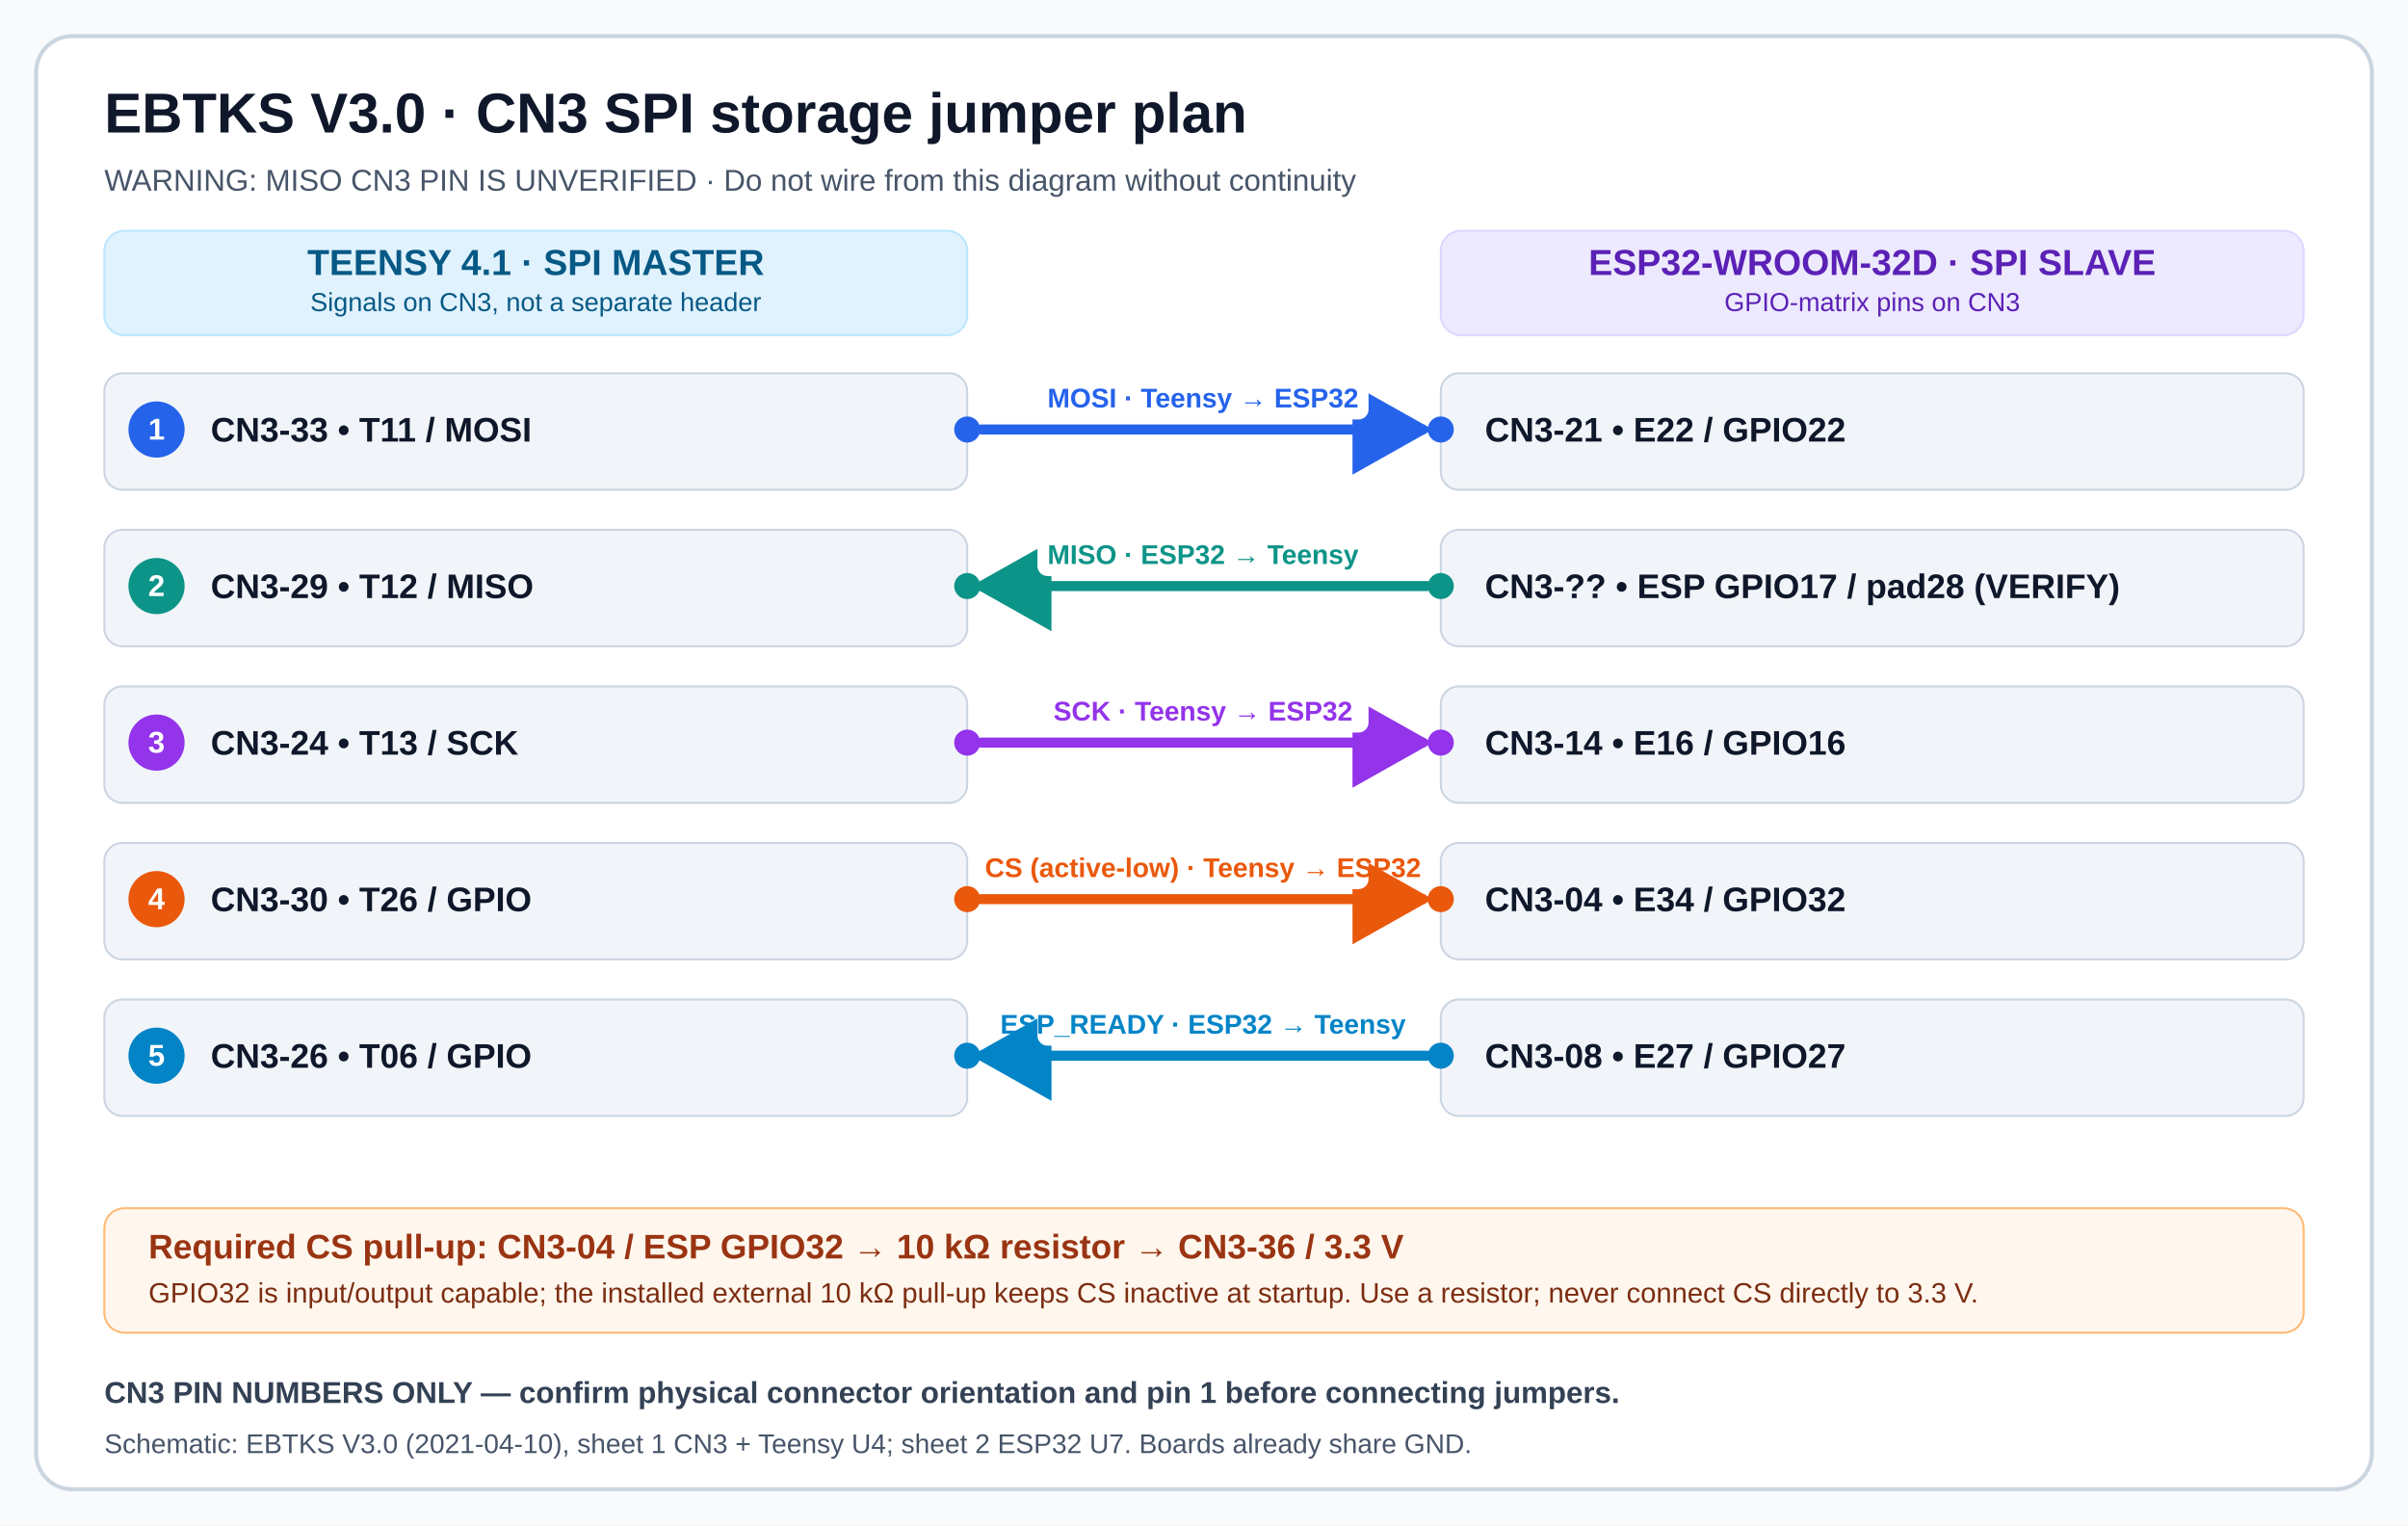
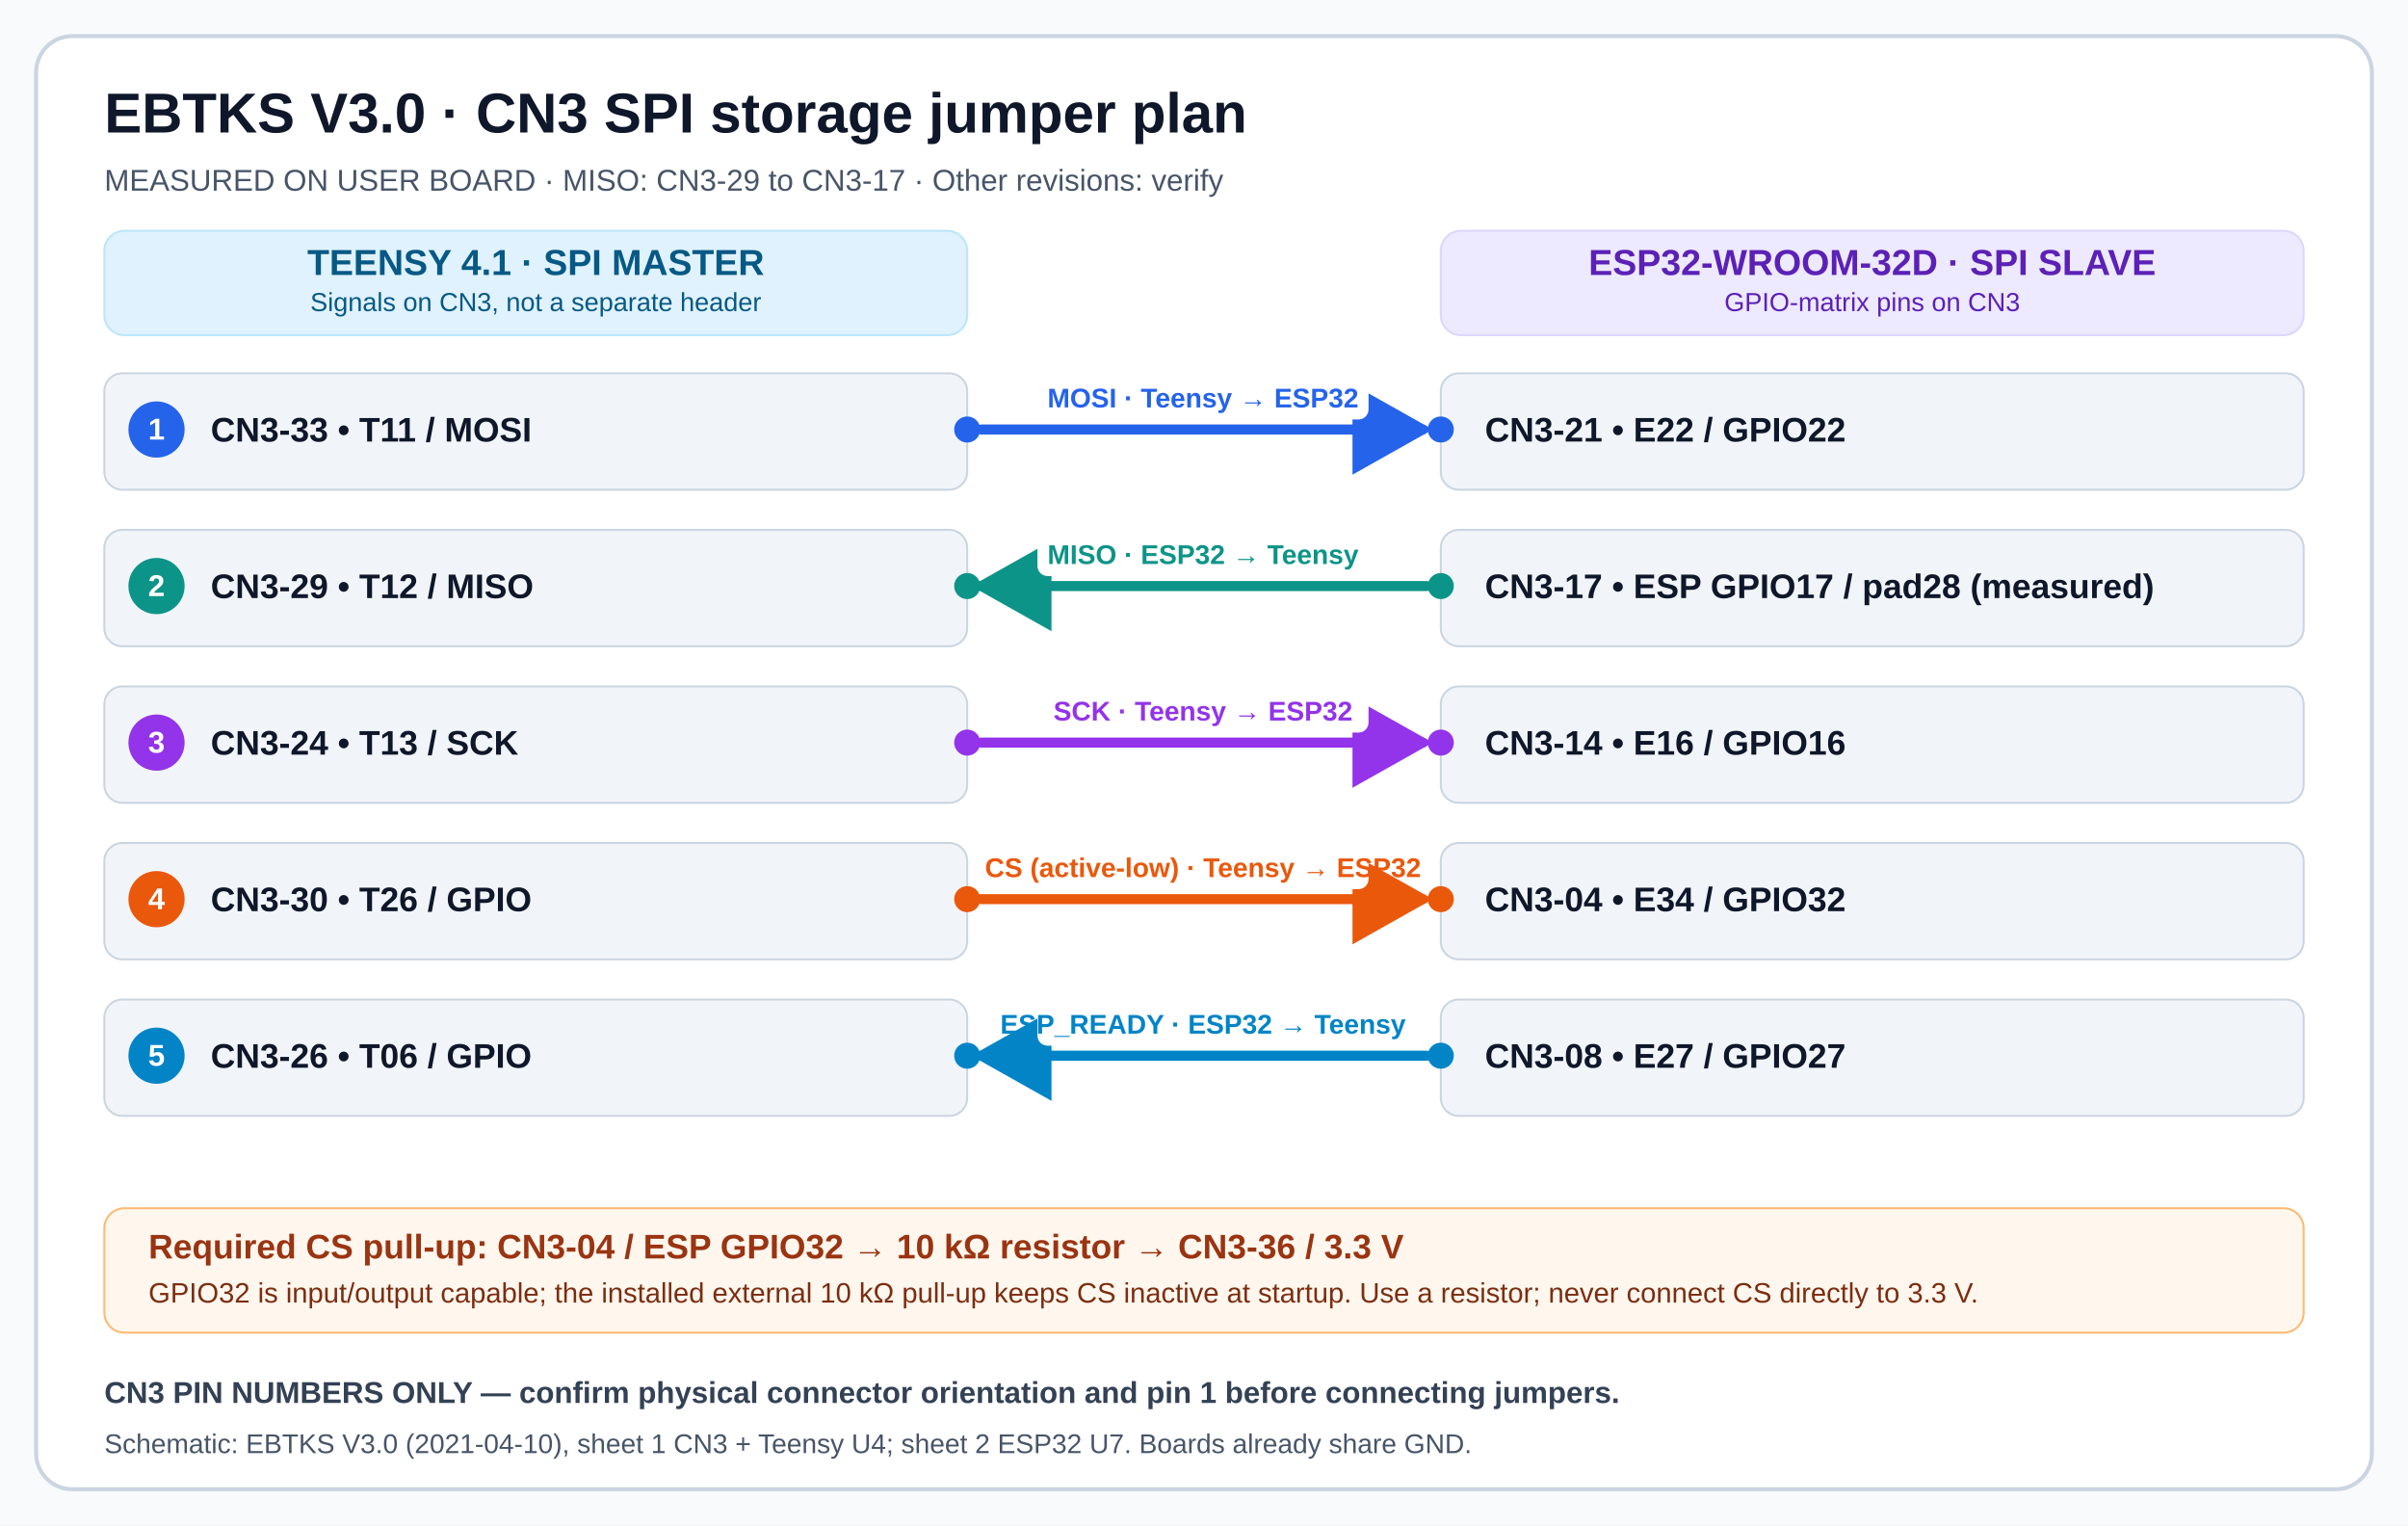
<svg xmlns="http://www.w3.org/2000/svg" width="1200" height="760" viewBox="0 0 1200 760">
  <rect width="1200" height="760" fill="#f8fafc" />
  <rect x="18" y="18" width="1164" height="724" rx="18" fill="#ffffff" stroke="#cbd5e1" stroke-width="2" />
  <text x="52" y="66" font-size="28" font-weight="700" fill="#0f172a" font-family="Arial, sans-serif">EBTKS V3.0 · CN3 SPI storage jumper plan</text>
-   <text x="52" y="95" font-size="15" fill="#475569" font-family="Arial, sans-serif">WARNING: MISO CN3 PIN IS UNVERIFIED · Do not wire from this diagram without continuity</text>
+   <text x="52" y="95" font-size="15" fill="#475569" font-family="Arial, sans-serif">MEASURED ON USER BOARD · MISO: CN3-29 to CN3-17 · Other revisions: verify</text>
  <rect x="52" y="115" rx="10" width="430" height="52" fill="#e0f2fe" stroke="#bae6fd" />
  <text x="267" y="137" text-anchor="middle" font-size="18" font-weight="700" fill="#075985" font-family="Arial, sans-serif">TEENSY 4.1 · SPI MASTER</text>
  <text x="267" y="155" text-anchor="middle" font-size="13" fill="#075985" font-family="Arial, sans-serif">Signals on CN3, not a separate header</text>
  <rect x="718" y="115" rx="10" width="430" height="52" fill="#ede9fe" stroke="#ddd6fe" />
  <text x="933" y="137" text-anchor="middle" font-size="18" font-weight="700" fill="#5b21b6" font-family="Arial, sans-serif">ESP32-WROOM-32D · SPI SLAVE</text>
  <text x="933" y="155" text-anchor="middle" font-size="13" fill="#5b21b6" font-family="Arial, sans-serif">GPIO-matrix pins on CN3</text>
  <defs>
    <marker id="arrow0" markerWidth="9" markerHeight="9" refX="7" refY="4.5" orient="auto-start-reverse">
      <path d="M0,0 L8,4.5 L0,9 z" fill="#2563eb" />
    </marker>
    <marker id="arrow1" markerWidth="9" markerHeight="9" refX="7" refY="4.5" orient="auto-start-reverse">
      <path d="M0,0 L8,4.5 L0,9 z" fill="#0d9488" />
    </marker>
    <marker id="arrow2" markerWidth="9" markerHeight="9" refX="7" refY="4.5" orient="auto-start-reverse">
      <path d="M0,0 L8,4.5 L0,9 z" fill="#9333ea" />
    </marker>
    <marker id="arrow3" markerWidth="9" markerHeight="9" refX="7" refY="4.5" orient="auto-start-reverse">
      <path d="M0,0 L8,4.5 L0,9 z" fill="#ea580c" />
    </marker>
    <marker id="arrow4" markerWidth="9" markerHeight="9" refX="7" refY="4.5" orient="auto-start-reverse">
      <path d="M0,0 L8,4.5 L0,9 z" fill="#0284c7" />
    </marker>
  </defs>
  <rect x="52" y="186" width="430" height="58" rx="9" fill="#f1f5f9" stroke="#cbd5e1" />
  <rect x="718" y="186" width="430" height="58" rx="9" fill="#f1f5f9" stroke="#cbd5e1" />
  <circle cx="78" cy="214" r="14" fill="#2563eb" />
  <text x="78" y="219" text-anchor="middle" font-size="15" font-weight="700" fill="white" font-family="Arial, sans-serif">1</text>
  <text x="105" y="220" font-size="17" font-weight="600" fill="#0f172a" font-family="Arial, sans-serif">CN3-33  •  T11 / MOSI</text>
  <text x="740" y="220" font-size="17" font-weight="600" fill="#0f172a" font-family="Arial, sans-serif">CN3-21  •  E22 / GPIO22</text>
  <circle cx="482" cy="214" r="6.5" fill="#2563eb" />
  <circle cx="718" cy="214" r="6.5" fill="#2563eb" />
  <path d="M489 214 H709" fill="none" stroke="#2563eb" stroke-width="5" stroke-linecap="round" marker-end="url(#arrow0)" />
  <rect x="517" y="188" width="165" height="21" fill="white" rx="5" />
  <text x="599.5" y="203" font-size="13.5" font-weight="700" text-anchor="middle" fill="#2563eb" font-family="Arial, sans-serif">MOSI · Teensy → ESP32</text>
  <rect x="52" y="264" width="430" height="58" rx="9" fill="#f1f5f9" stroke="#cbd5e1" />
  <rect x="718" y="264" width="430" height="58" rx="9" fill="#f1f5f9" stroke="#cbd5e1" />
  <circle cx="78" cy="292" r="14" fill="#0d9488" />
  <text x="78" y="297" text-anchor="middle" font-size="15" font-weight="700" fill="white" font-family="Arial, sans-serif">2</text>
  <text x="105" y="298" font-size="17" font-weight="600" fill="#0f172a" font-family="Arial, sans-serif">CN3-29  •  T12 / MISO</text>
-   <text x="740" y="298" font-size="17" font-weight="600" fill="#0f172a" font-family="Arial, sans-serif">CN3-??  •  ESP GPIO17 / pad28 (VERIFY)</text>
+   <text x="740" y="298" font-size="17" font-weight="600" fill="#0f172a" font-family="Arial, sans-serif">CN3-17  •  ESP GPIO17 / pad28 (measured)</text>
  <circle cx="482" cy="292" r="6.5" fill="#0d9488" />
  <circle cx="718" cy="292" r="6.5" fill="#0d9488" />
  <path d="M711 292 H489" fill="none" stroke="#0d9488" stroke-width="5" stroke-linecap="round" marker-end="url(#arrow1)" />
  <rect x="517" y="266" width="165" height="21" fill="white" rx="5" />
  <text x="599.5" y="281" font-size="13.5" font-weight="700" text-anchor="middle" fill="#0d9488" font-family="Arial, sans-serif">MISO · ESP32 → Teensy</text>
  <rect x="52" y="342" width="430" height="58" rx="9" fill="#f1f5f9" stroke="#cbd5e1" />
  <rect x="718" y="342" width="430" height="58" rx="9" fill="#f1f5f9" stroke="#cbd5e1" />
  <circle cx="78" cy="370" r="14" fill="#9333ea" />
  <text x="78" y="375" text-anchor="middle" font-size="15" font-weight="700" fill="white" font-family="Arial, sans-serif">3</text>
  <text x="105" y="376" font-size="17" font-weight="600" fill="#0f172a" font-family="Arial, sans-serif">CN3-24  •  T13 / SCK</text>
  <text x="740" y="376" font-size="17" font-weight="600" fill="#0f172a" font-family="Arial, sans-serif">CN3-14  •  E16 / GPIO16</text>
  <circle cx="482" cy="370" r="6.5" fill="#9333ea" />
  <circle cx="718" cy="370" r="6.5" fill="#9333ea" />
  <path d="M489 370 H709" fill="none" stroke="#9333ea" stroke-width="5" stroke-linecap="round" marker-end="url(#arrow2)" />
  <rect x="517" y="344" width="165" height="21" fill="white" rx="5" />
  <text x="599.5" y="359" font-size="13.5" font-weight="700" text-anchor="middle" fill="#9333ea" font-family="Arial, sans-serif">SCK · Teensy → ESP32</text>
  <rect x="52" y="420" width="430" height="58" rx="9" fill="#f1f5f9" stroke="#cbd5e1" />
  <rect x="718" y="420" width="430" height="58" rx="9" fill="#f1f5f9" stroke="#cbd5e1" />
  <circle cx="78" cy="448" r="14" fill="#ea580c" />
  <text x="78" y="453" text-anchor="middle" font-size="15" font-weight="700" fill="white" font-family="Arial, sans-serif">4</text>
  <text x="105" y="454" font-size="17" font-weight="600" fill="#0f172a" font-family="Arial, sans-serif">CN3-30  •  T26 / GPIO</text>
  <text x="740" y="454" font-size="17" font-weight="600" fill="#0f172a" font-family="Arial, sans-serif">CN3-04  •  E34 / GPIO32</text>
  <circle cx="482" cy="448" r="6.5" fill="#ea580c" />
  <circle cx="718" cy="448" r="6.5" fill="#ea580c" />
  <path d="M489 448 H709" fill="none" stroke="#ea580c" stroke-width="5" stroke-linecap="round" marker-end="url(#arrow3)" />
  <rect x="517" y="422" width="165" height="21" fill="white" rx="5" />
  <text x="599.5" y="437" font-size="13.5" font-weight="700" text-anchor="middle" fill="#ea580c" font-family="Arial, sans-serif">CS (active-low) · Teensy → ESP32</text>
  <rect x="52" y="498" width="430" height="58" rx="9" fill="#f1f5f9" stroke="#cbd5e1" />
  <rect x="718" y="498" width="430" height="58" rx="9" fill="#f1f5f9" stroke="#cbd5e1" />
  <circle cx="78" cy="526" r="14" fill="#0284c7" />
  <text x="78" y="531" text-anchor="middle" font-size="15" font-weight="700" fill="white" font-family="Arial, sans-serif">5</text>
  <text x="105" y="532" font-size="17" font-weight="600" fill="#0f172a" font-family="Arial, sans-serif">CN3-26  •  T06 / GPIO</text>
  <text x="740" y="532" font-size="17" font-weight="600" fill="#0f172a" font-family="Arial, sans-serif">CN3-08  •  E27 / GPIO27</text>
  <circle cx="482" cy="526" r="6.5" fill="#0284c7" />
  <circle cx="718" cy="526" r="6.5" fill="#0284c7" />
  <path d="M711 526 H489" fill="none" stroke="#0284c7" stroke-width="5" stroke-linecap="round" marker-end="url(#arrow4)" />
  <rect x="517" y="500" width="165" height="21" fill="white" rx="5" />
  <text x="599.5" y="515" font-size="13.5" font-weight="700" text-anchor="middle" fill="#0284c7" font-family="Arial, sans-serif">ESP_READY · ESP32 → Teensy</text>
  <rect x="52" y="602" width="1096" height="62" rx="10" fill="#fff7ed" stroke="#fdba74" />
  <text x="74" y="627" font-size="17" font-weight="700" fill="#9a3412" font-family="Arial, sans-serif">Required CS pull-up: CN3-04 / ESP GPIO32 → 10 kΩ resistor → CN3-36 / 3.3 V</text>
  <text x="74" y="649" font-size="14" fill="#7c2d12" font-family="Arial, sans-serif">GPIO32 is input/output capable; the installed external 10 kΩ pull-up keeps CS inactive at startup. Use a resistor; never connect CS directly to 3.3 V.</text>
  <text x="52" y="699" font-size="15" font-weight="700" fill="#334155" font-family="Arial, sans-serif">CN3 PIN NUMBERS ONLY — confirm physical connector orientation and pin 1 before connecting jumpers.</text>
  <text x="52" y="724" font-size="13.5" fill="#475569" font-family="Arial, sans-serif">Schematic: EBTKS V3.0 (2021-04-10), sheet 1 CN3 + Teensy U4; sheet 2 ESP32 U7. Boards already share GND.</text>
</svg>
